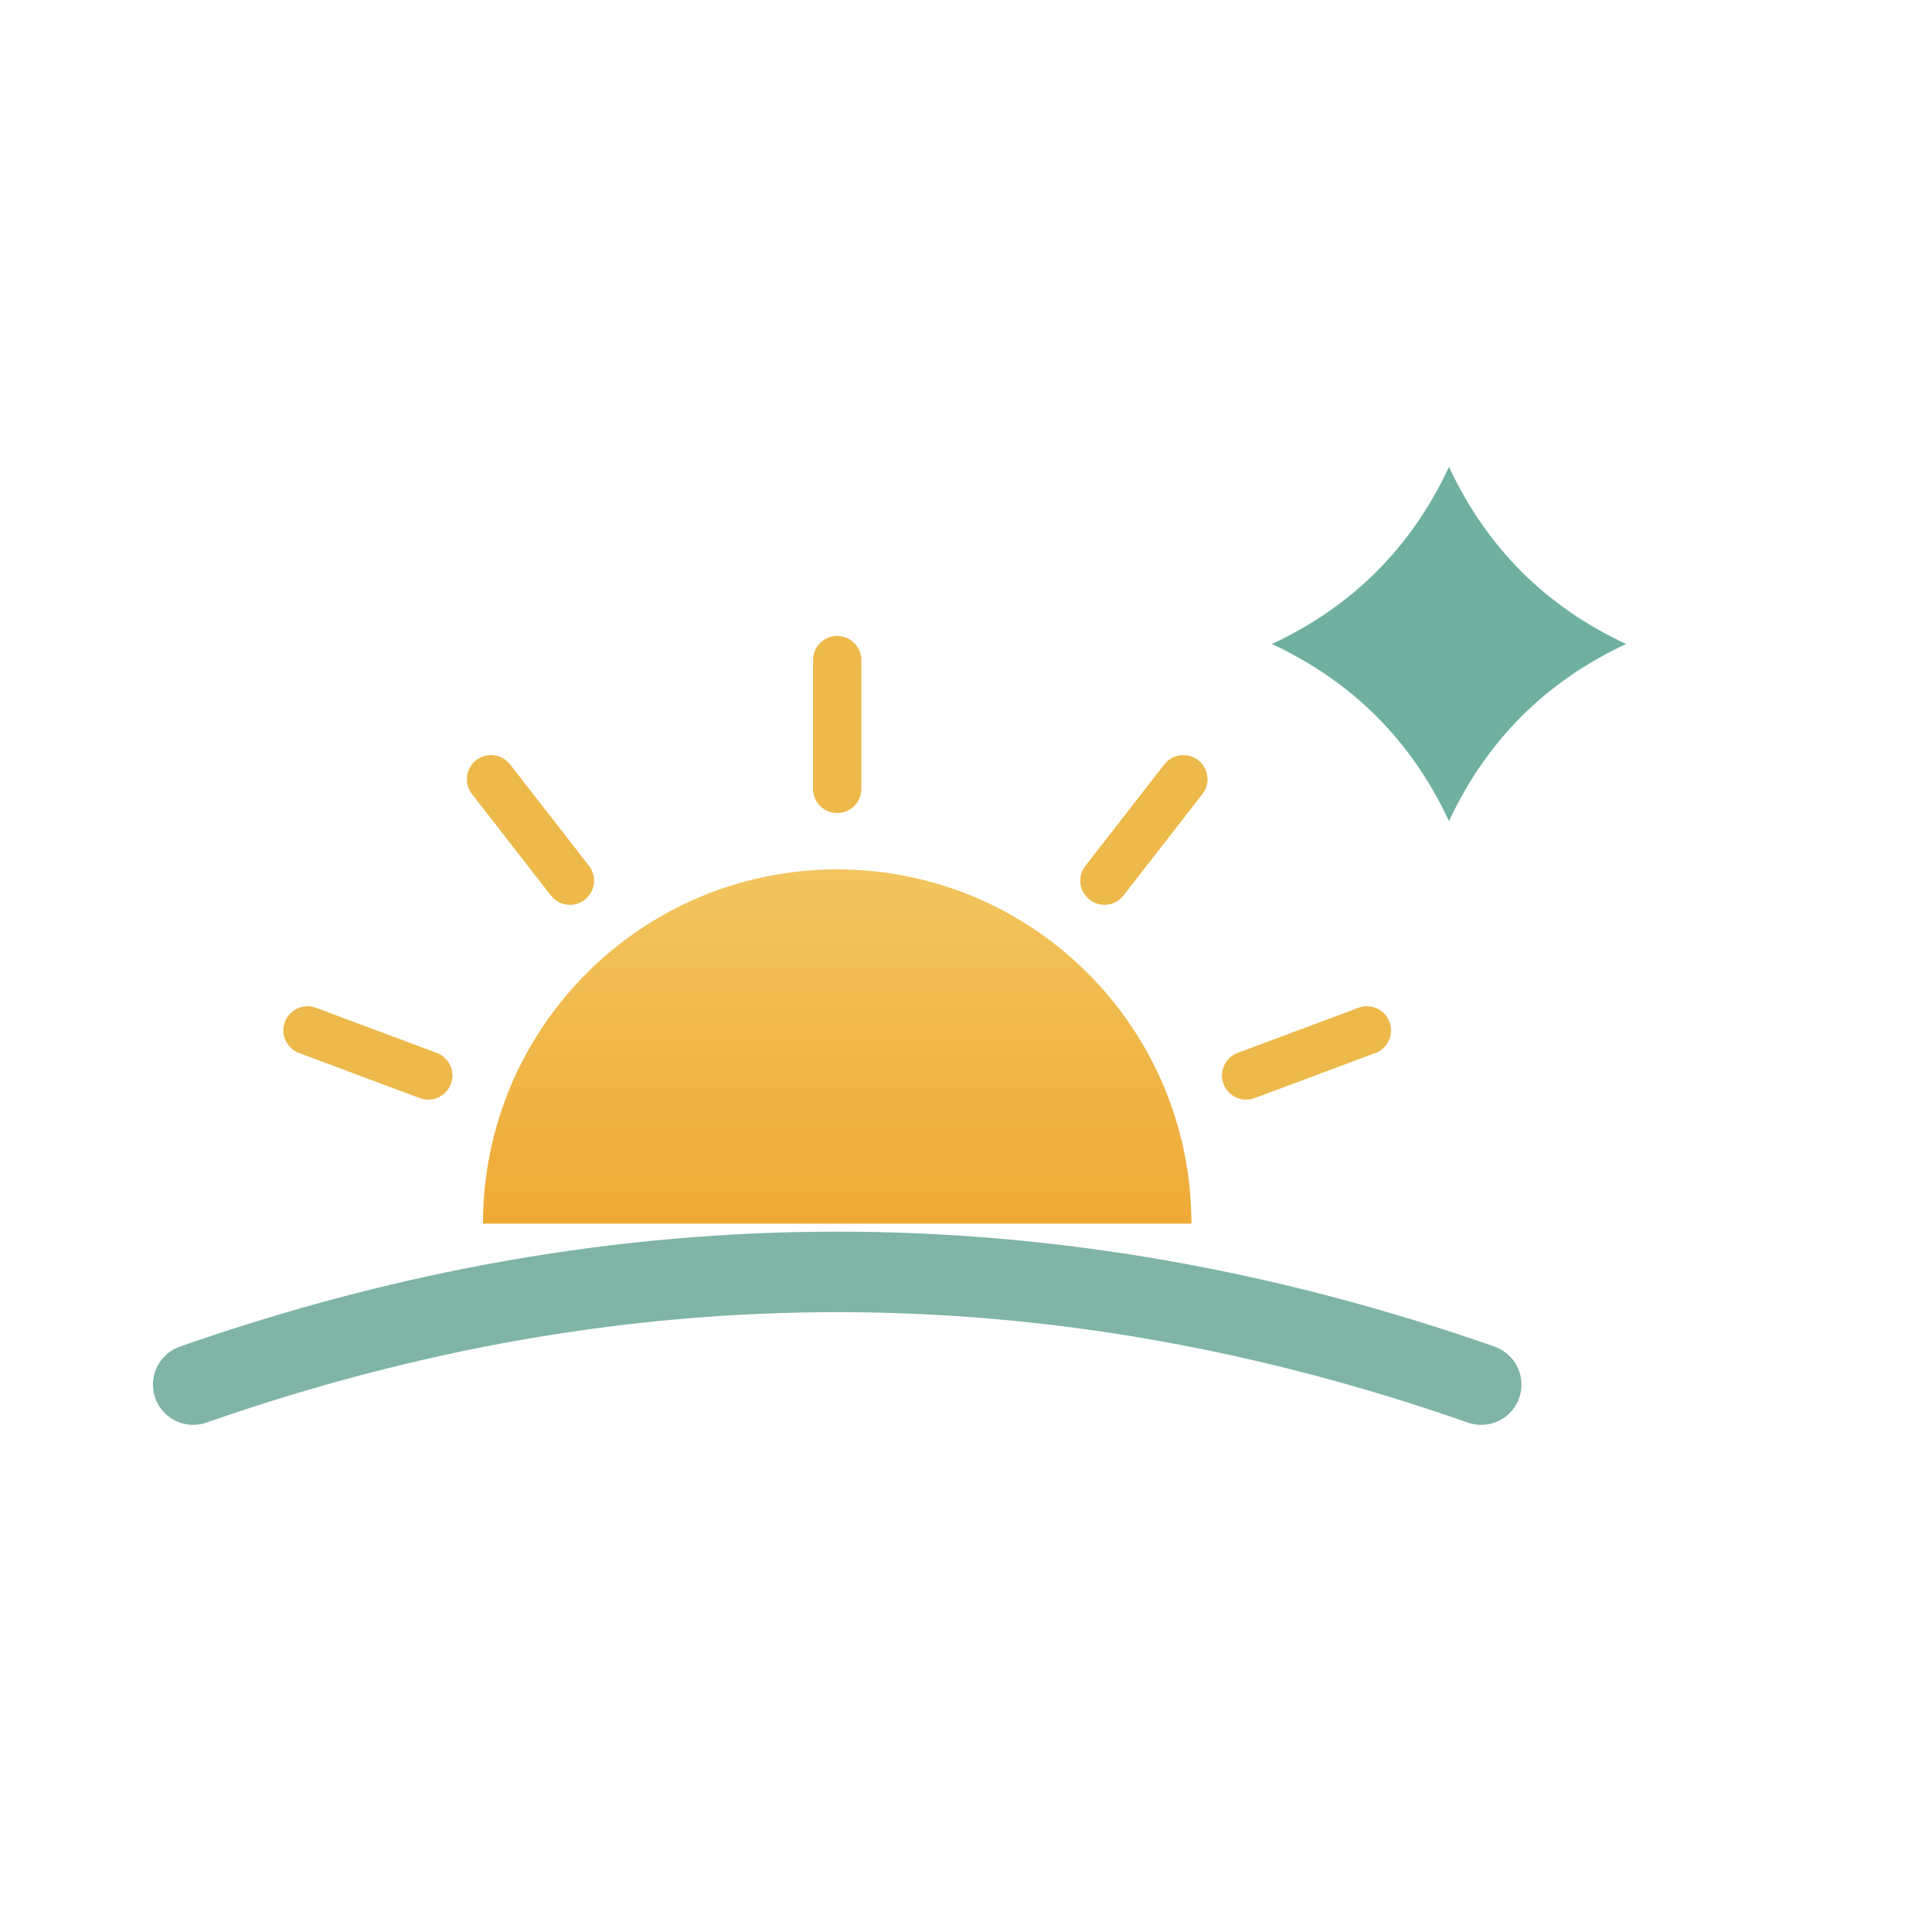
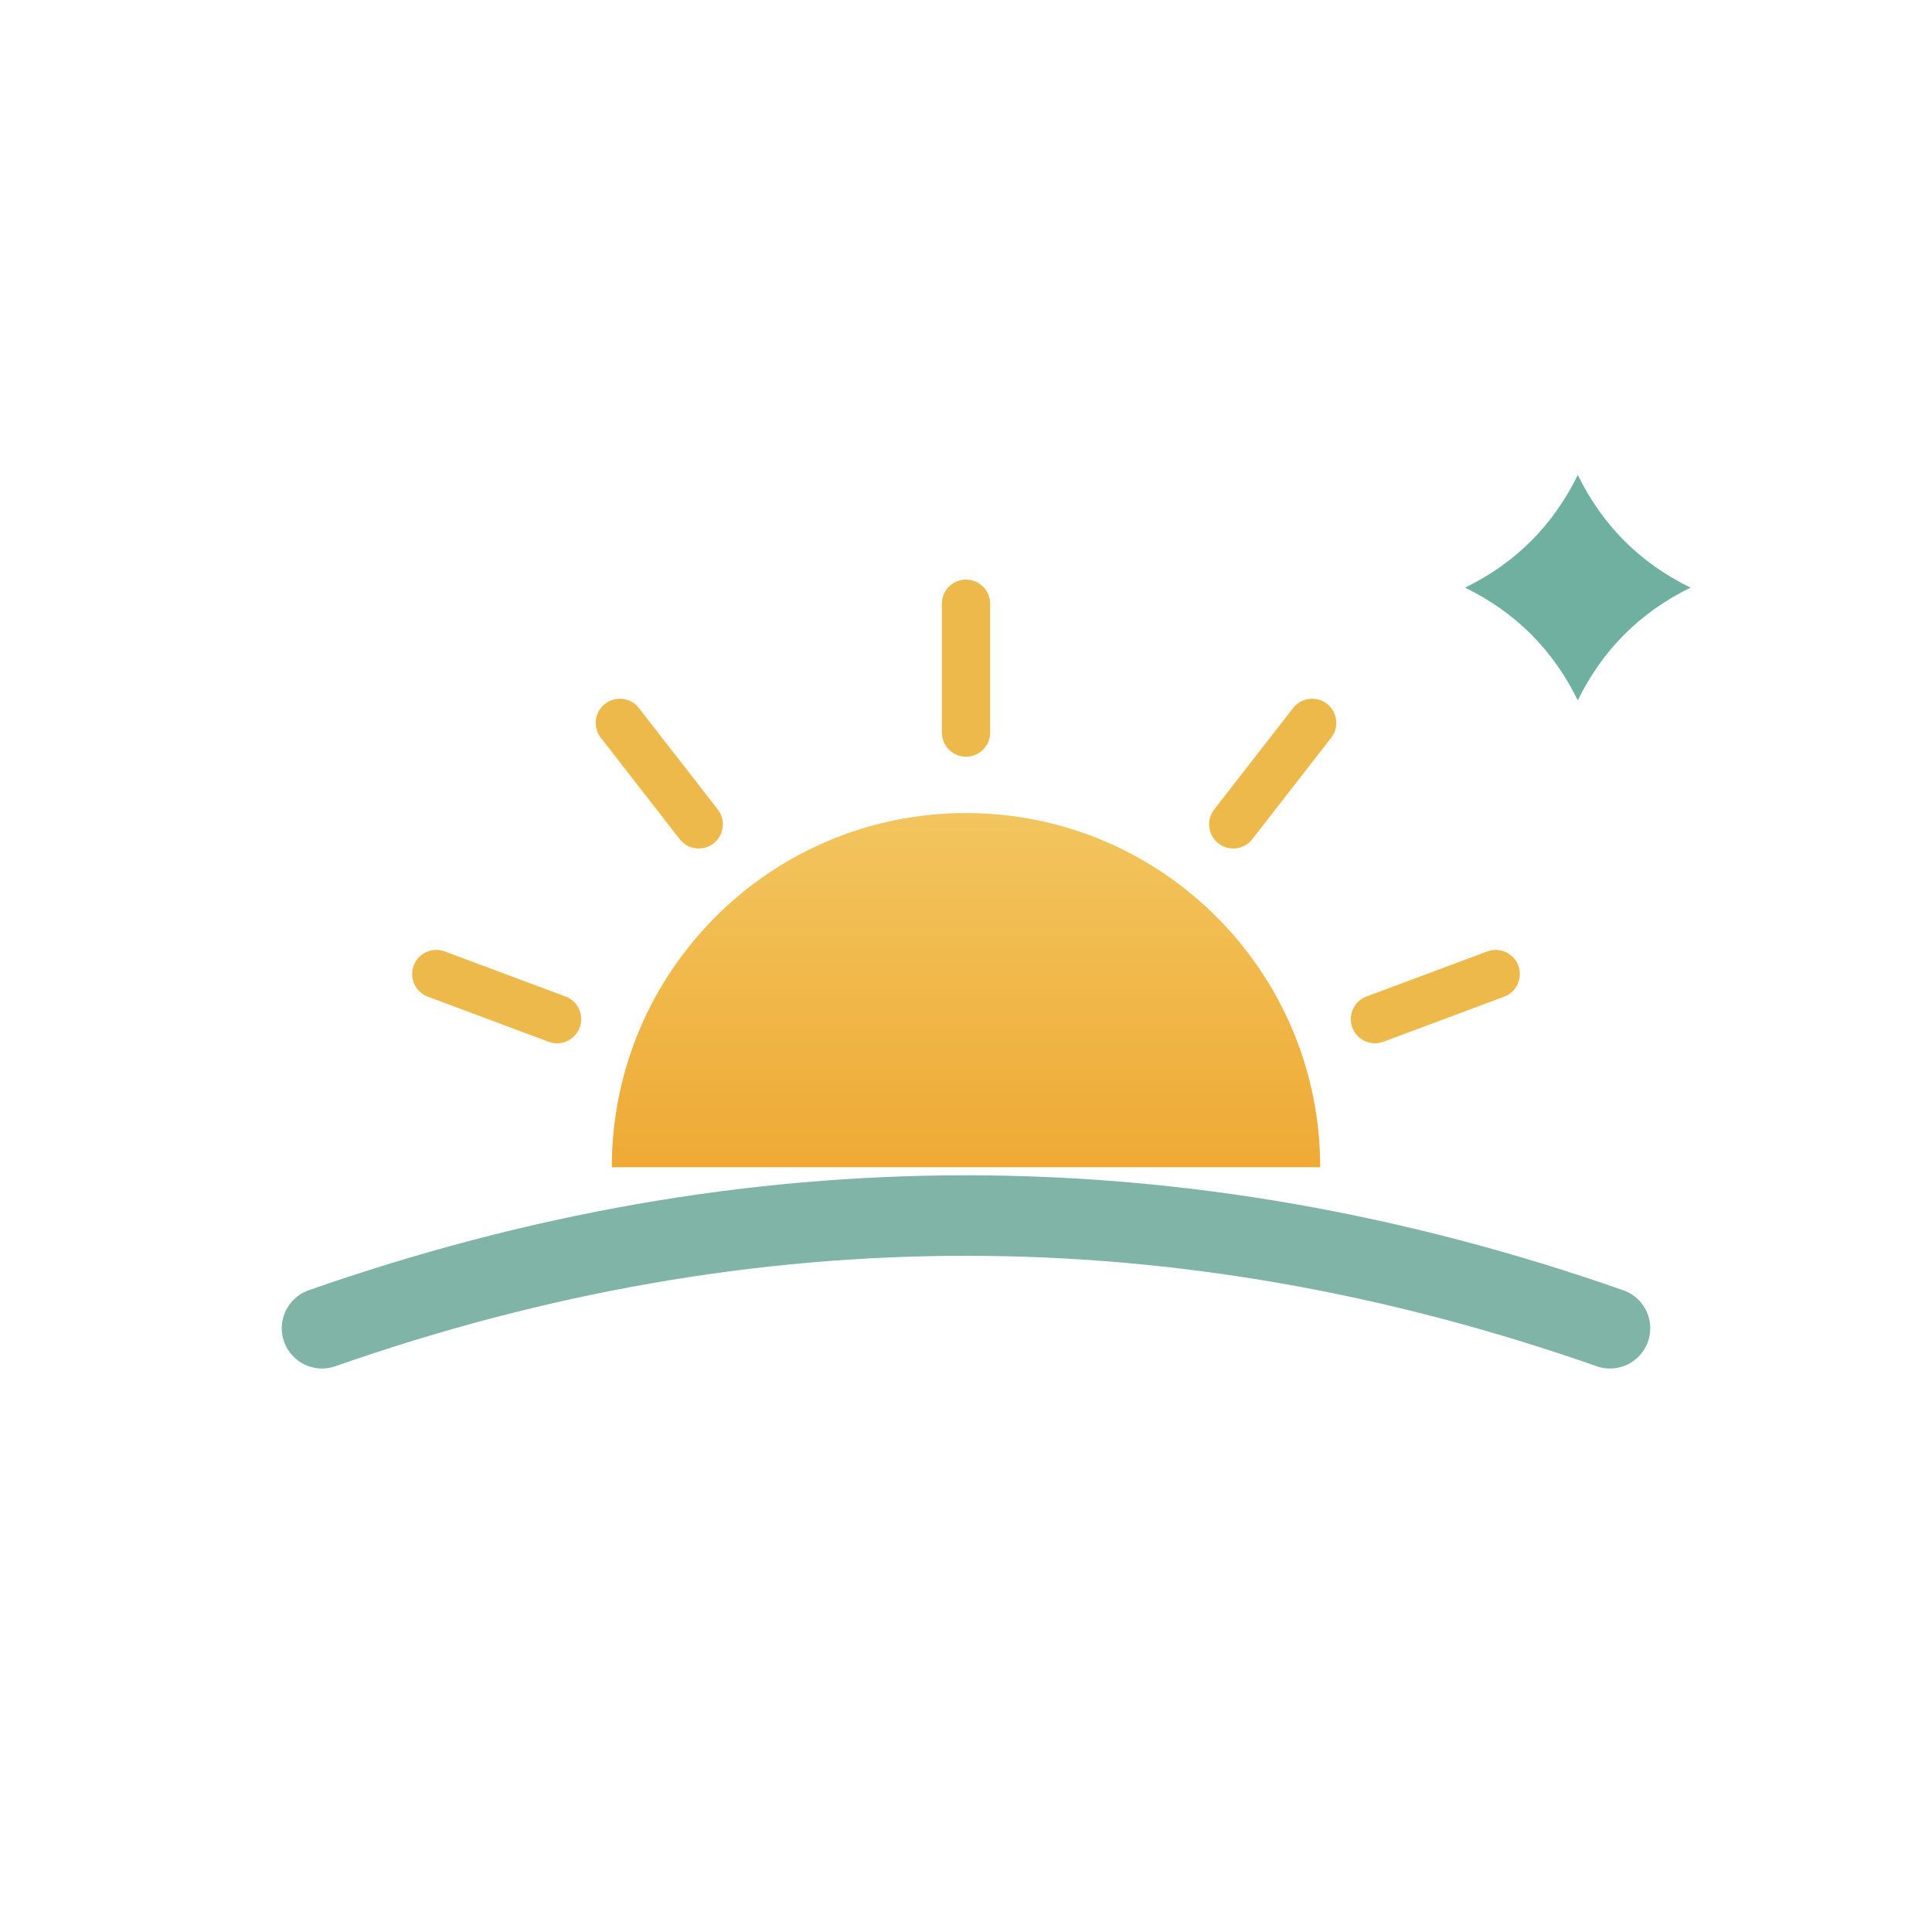
<svg xmlns="http://www.w3.org/2000/svg" viewBox="0 0 120 120" width="120" height="120">
  <defs>
    <linearGradient id="sun" x1="0" y1="0" x2="0" y2="1">
      <stop offset="0" stop-color="#F2C55E" />
      <stop offset="1" stop-color="#EFAA35" />
    </linearGradient>
  </defs>
-   <g transform="translate(-8 16)" fill="none" stroke-linecap="round">
+   <g transform="translate(0 12.5)" fill="none" stroke-linecap="round">
    <g stroke="#EDB94A" stroke-width="3">
      <line x1="60" y1="33" x2="60" y2="25" />
      <line x1="76.6" y1="38.7" x2="81.5" y2="32.4" />
      <line x1="43.4" y1="38.7" x2="38.5" y2="32.4" />
      <line x1="85.4" y1="50.8" x2="92.9" y2="48" />
      <line x1="34.6" y1="50.8" x2="27.1" y2="48" />
    </g>
    <path d="M38 60 A22 22 0 0 1 82 60 Z" fill="url(#sun)" />
    <path d="M20 70 Q60 56 100 70" stroke="#7FB4A6" stroke-width="5" />
-     <path d="M98 13 Q101.5 20.5 109 24 Q101.5 27.5 98 35 Q94.5 27.5 87 24 Q94.5 20.5 98 13 Z" fill="#6FB0A0" />
+     <path d="M98 17 Q100.3 21.7 105 24 Q100.3 26.3 98 31 Q95.7 26.3 91 24 Q95.7 21.7 98 17 Z" fill="#6FB0A0" />
  </g>
</svg>
